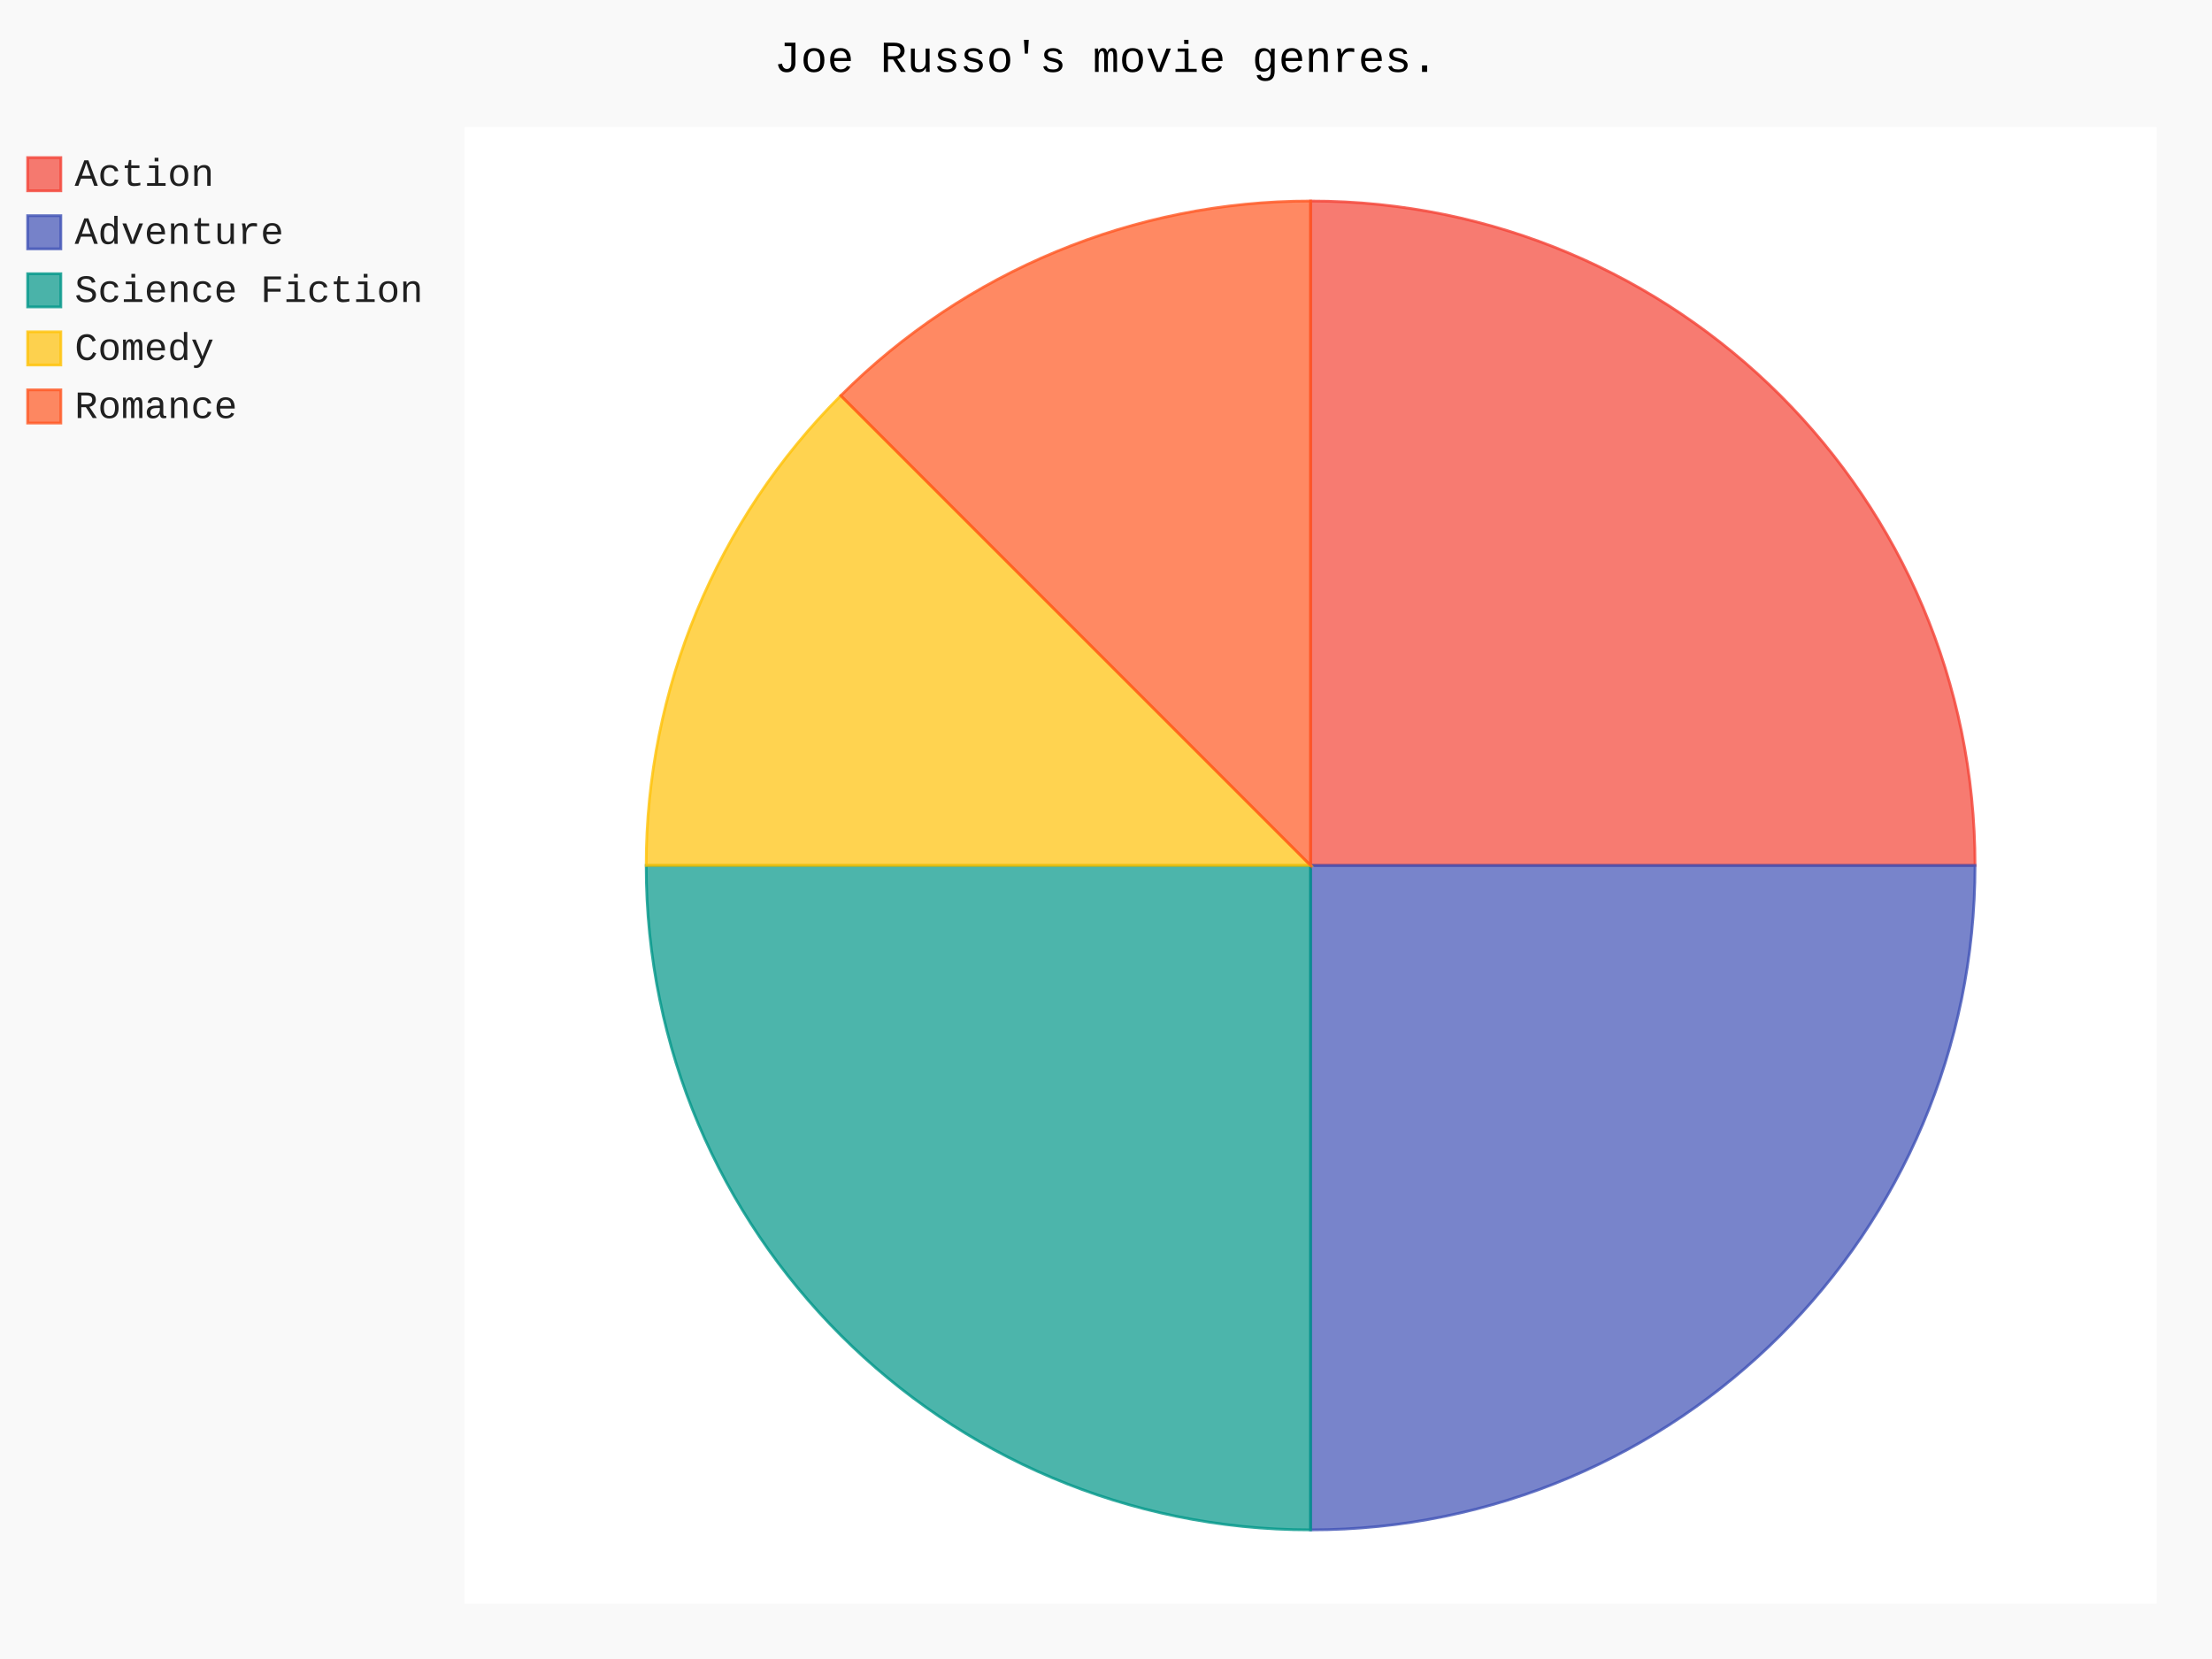
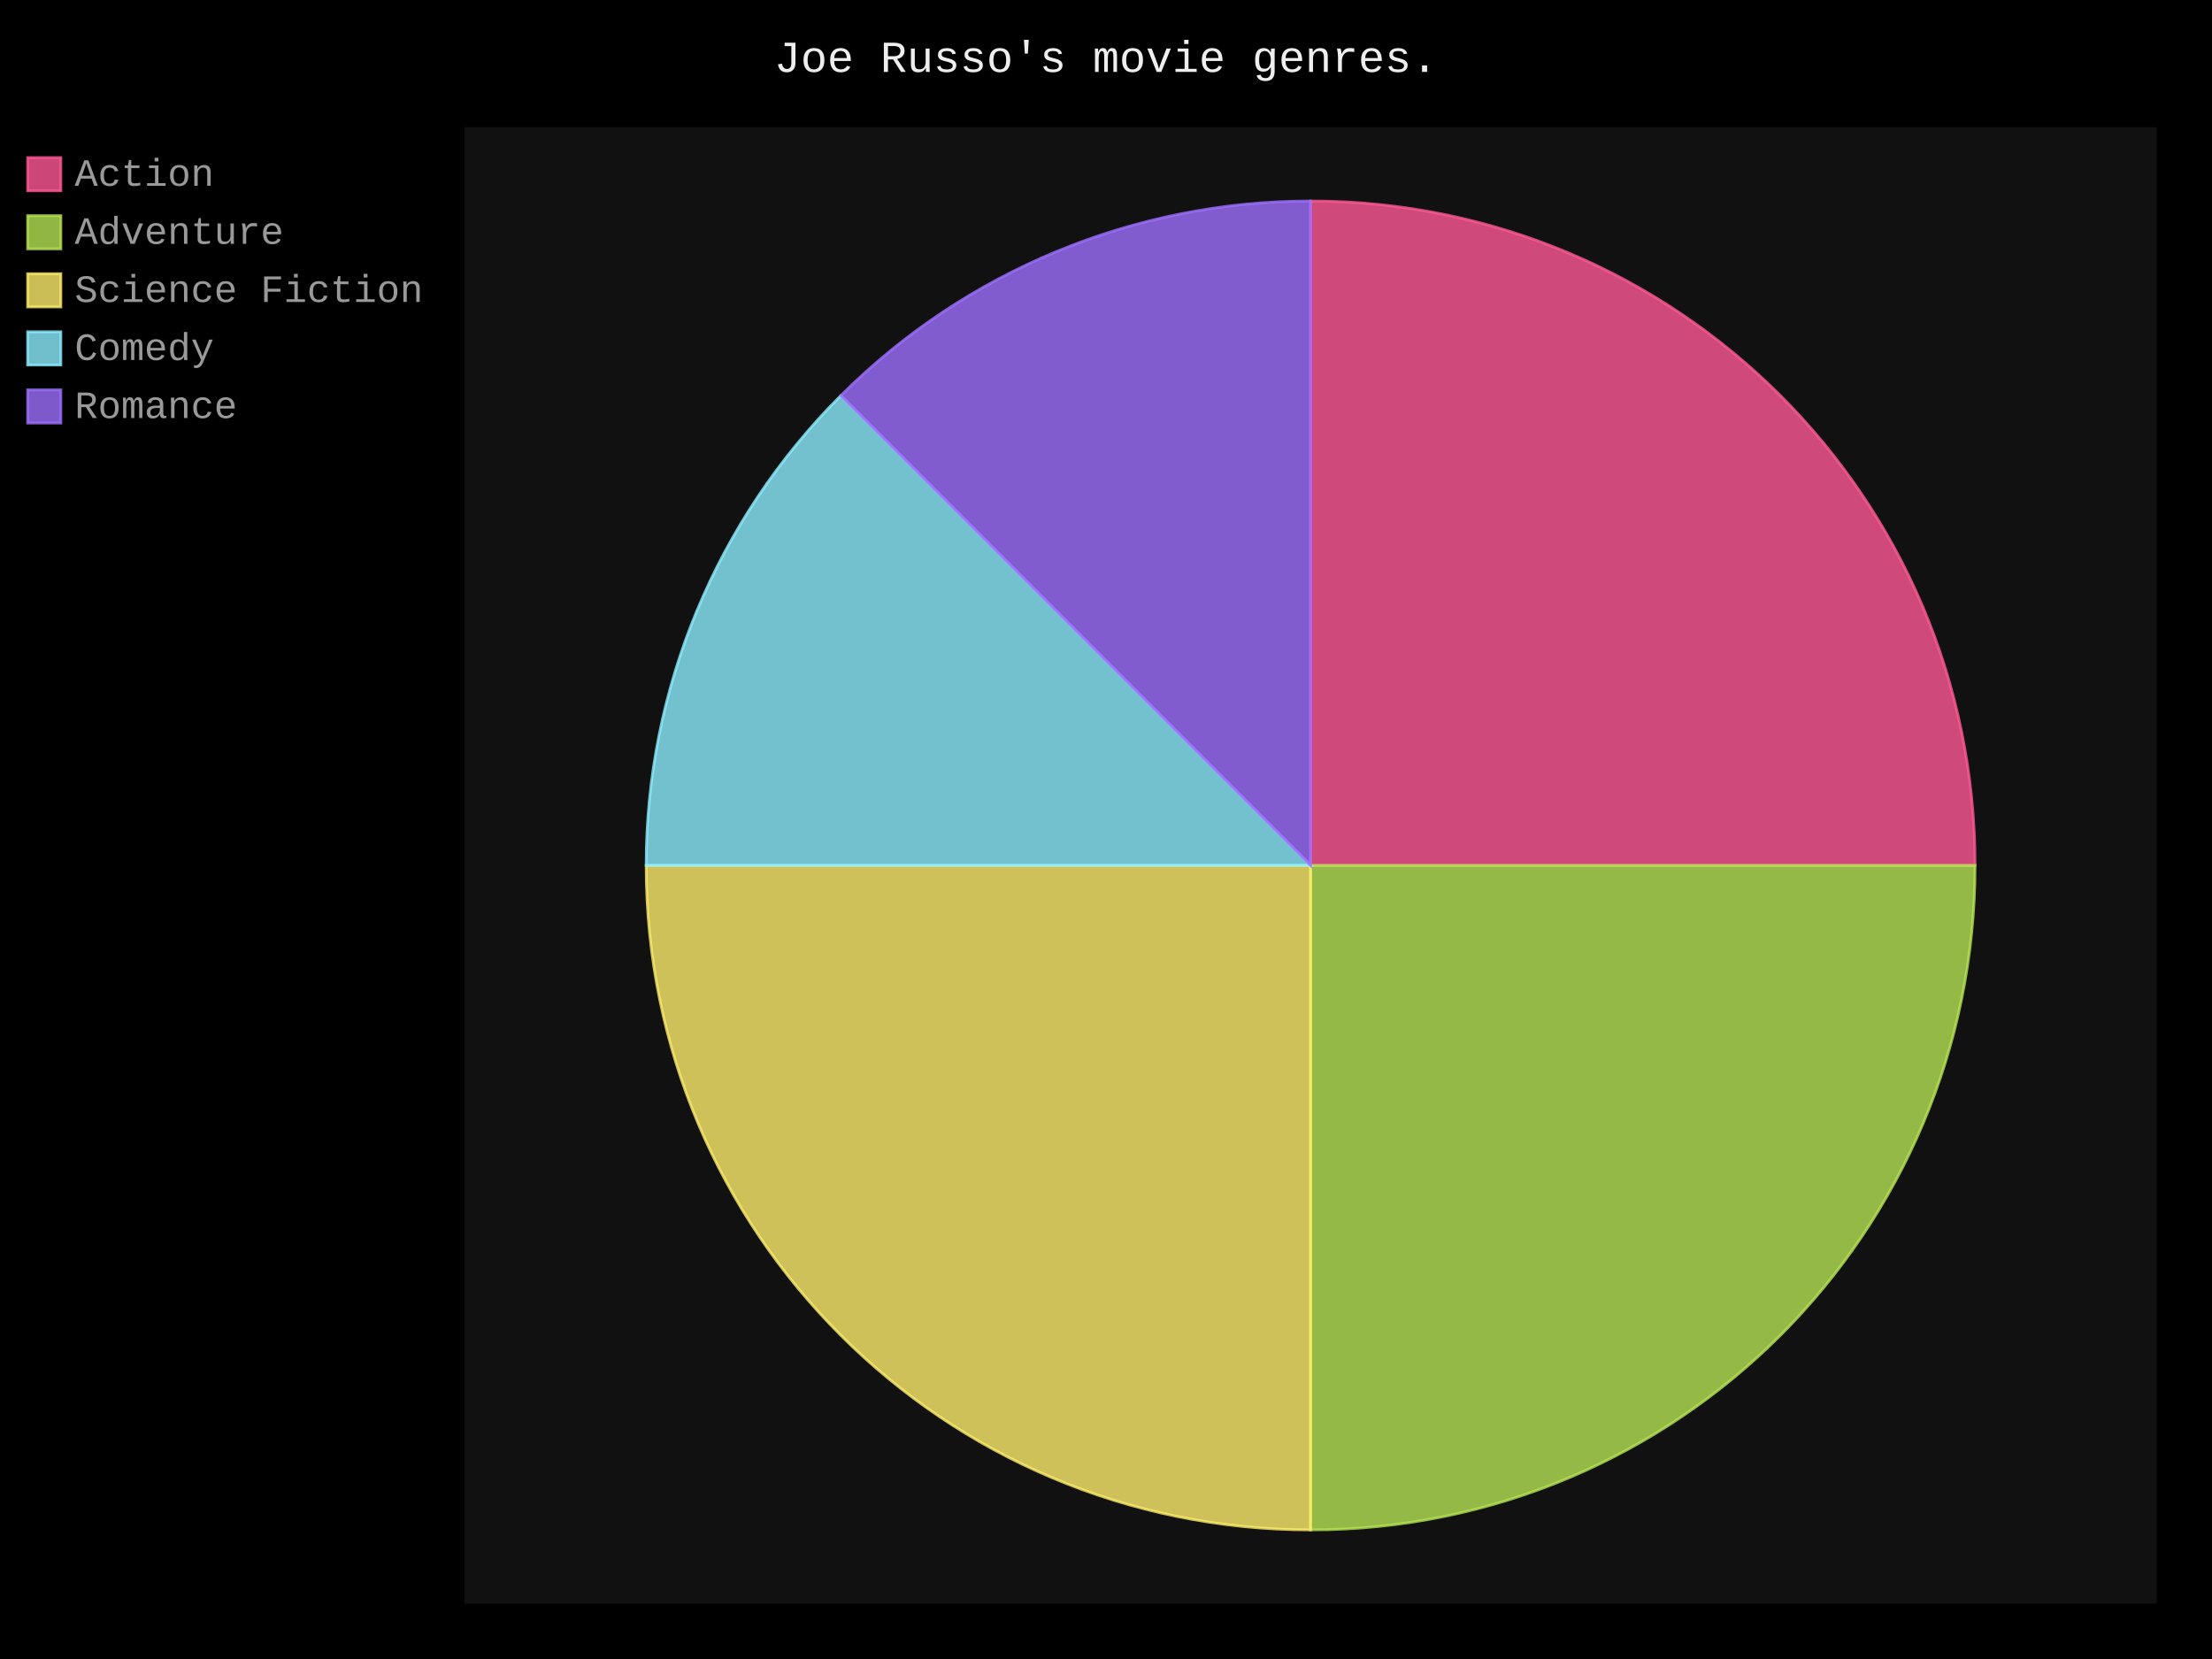
- <svg xmlns="http://www.w3.org/2000/svg" id="chart-a23ff15e-9c4d-4619-97bb-bcf46d891560" class="pygal-chart" viewBox="0 0 800 600">
+ <svg xmlns="http://www.w3.org/2000/svg" id="chart-e376ef55-74c4-40cf-b294-74c029c09667" class="pygal-chart" viewBox="0 0 800 600">
  <defs>
-     <style type="text/css">#chart-a23ff15e-9c4d-4619-97bb-bcf46d891560{-webkit-user-select:none;-webkit-font-smoothing:antialiased;font-family:Consolas,"Liberation Mono",Menlo,Courier,monospace}#chart-a23ff15e-9c4d-4619-97bb-bcf46d891560 .title{font-family:Consolas,"Liberation Mono",Menlo,Courier,monospace;font-size:16px}#chart-a23ff15e-9c4d-4619-97bb-bcf46d891560 .legends .legend text{font-family:Consolas,"Liberation Mono",Menlo,Courier,monospace;font-size:14px}#chart-a23ff15e-9c4d-4619-97bb-bcf46d891560 .axis text{font-family:Consolas,"Liberation Mono",Menlo,Courier,monospace;font-size:10px}#chart-a23ff15e-9c4d-4619-97bb-bcf46d891560 .axis text.major{font-family:Consolas,"Liberation Mono",Menlo,Courier,monospace;font-size:10px}#chart-a23ff15e-9c4d-4619-97bb-bcf46d891560 .text-overlay text.value{font-family:Consolas,"Liberation Mono",Menlo,Courier,monospace;font-size:16px}#chart-a23ff15e-9c4d-4619-97bb-bcf46d891560 .text-overlay text.label{font-family:Consolas,"Liberation Mono",Menlo,Courier,monospace;font-size:10px}#chart-a23ff15e-9c4d-4619-97bb-bcf46d891560 .tooltip{font-family:Consolas,"Liberation Mono",Menlo,Courier,monospace;font-size:14px}#chart-a23ff15e-9c4d-4619-97bb-bcf46d891560 text.no_data{font-family:Consolas,"Liberation Mono",Menlo,Courier,monospace;font-size:64px}
- #chart-a23ff15e-9c4d-4619-97bb-bcf46d891560{background-color:rgba(249,249,249,1)}#chart-a23ff15e-9c4d-4619-97bb-bcf46d891560 path,#chart-a23ff15e-9c4d-4619-97bb-bcf46d891560 line,#chart-a23ff15e-9c4d-4619-97bb-bcf46d891560 rect,#chart-a23ff15e-9c4d-4619-97bb-bcf46d891560 circle{-webkit-transition:150ms;-moz-transition:150ms;transition:150ms}#chart-a23ff15e-9c4d-4619-97bb-bcf46d891560 .graph &gt; .background{fill:rgba(249,249,249,1)}#chart-a23ff15e-9c4d-4619-97bb-bcf46d891560 .plot &gt; .background{fill:rgba(255,255,255,1)}#chart-a23ff15e-9c4d-4619-97bb-bcf46d891560 .graph{fill:rgba(0,0,0,.87)}#chart-a23ff15e-9c4d-4619-97bb-bcf46d891560 text.no_data{fill:rgba(0,0,0,1)}#chart-a23ff15e-9c4d-4619-97bb-bcf46d891560 .title{fill:rgba(0,0,0,1)}#chart-a23ff15e-9c4d-4619-97bb-bcf46d891560 .legends .legend text{fill:rgba(0,0,0,.87)}#chart-a23ff15e-9c4d-4619-97bb-bcf46d891560 .legends .legend:hover text{fill:rgba(0,0,0,1)}#chart-a23ff15e-9c4d-4619-97bb-bcf46d891560 .axis .line{stroke:rgba(0,0,0,1)}#chart-a23ff15e-9c4d-4619-97bb-bcf46d891560 .axis .guide.line{stroke:rgba(0,0,0,.54)}#chart-a23ff15e-9c4d-4619-97bb-bcf46d891560 .axis .major.line{stroke:rgba(0,0,0,.87)}#chart-a23ff15e-9c4d-4619-97bb-bcf46d891560 .axis text.major{fill:rgba(0,0,0,1)}#chart-a23ff15e-9c4d-4619-97bb-bcf46d891560 .axis.y .guides:hover .guide.line,#chart-a23ff15e-9c4d-4619-97bb-bcf46d891560 .line-graph .axis.x .guides:hover .guide.line,#chart-a23ff15e-9c4d-4619-97bb-bcf46d891560 .stackedline-graph .axis.x .guides:hover .guide.line,#chart-a23ff15e-9c4d-4619-97bb-bcf46d891560 .xy-graph .axis.x .guides:hover .guide.line{stroke:rgba(0,0,0,1)}#chart-a23ff15e-9c4d-4619-97bb-bcf46d891560 .axis .guides:hover text{fill:rgba(0,0,0,1)}#chart-a23ff15e-9c4d-4619-97bb-bcf46d891560 .reactive{fill-opacity:.7;stroke-opacity:.8}#chart-a23ff15e-9c4d-4619-97bb-bcf46d891560 .ci{stroke:rgba(0,0,0,.87)}#chart-a23ff15e-9c4d-4619-97bb-bcf46d891560 .reactive.active,#chart-a23ff15e-9c4d-4619-97bb-bcf46d891560 .active .reactive{fill-opacity:.8;stroke-opacity:.9;stroke-width:4}#chart-a23ff15e-9c4d-4619-97bb-bcf46d891560 .ci .reactive.active{stroke-width:1.5}#chart-a23ff15e-9c4d-4619-97bb-bcf46d891560 .series text{fill:rgba(0,0,0,1)}#chart-a23ff15e-9c4d-4619-97bb-bcf46d891560 .tooltip rect{fill:rgba(255,255,255,1);stroke:rgba(0,0,0,1);-webkit-transition:opacity 150ms;-moz-transition:opacity 150ms;transition:opacity 150ms}#chart-a23ff15e-9c4d-4619-97bb-bcf46d891560 .tooltip .label{fill:rgba(0,0,0,.87)}#chart-a23ff15e-9c4d-4619-97bb-bcf46d891560 .tooltip .label{fill:rgba(0,0,0,.87)}#chart-a23ff15e-9c4d-4619-97bb-bcf46d891560 .tooltip .legend{font-size:.8em;fill:rgba(0,0,0,.54)}#chart-a23ff15e-9c4d-4619-97bb-bcf46d891560 .tooltip .x_label{font-size:.6em;fill:rgba(0,0,0,1)}#chart-a23ff15e-9c4d-4619-97bb-bcf46d891560 .tooltip .xlink{font-size:.5em;text-decoration:underline}#chart-a23ff15e-9c4d-4619-97bb-bcf46d891560 .tooltip .value{font-size:1.5em}#chart-a23ff15e-9c4d-4619-97bb-bcf46d891560 .bound{font-size:.5em}#chart-a23ff15e-9c4d-4619-97bb-bcf46d891560 .max-value{font-size:.75em;fill:rgba(0,0,0,.54)}#chart-a23ff15e-9c4d-4619-97bb-bcf46d891560 .map-element{fill:rgba(255,255,255,1);stroke:rgba(0,0,0,.54) !important}#chart-a23ff15e-9c4d-4619-97bb-bcf46d891560 .map-element .reactive{fill-opacity:inherit;stroke-opacity:inherit}#chart-a23ff15e-9c4d-4619-97bb-bcf46d891560 .color-0,#chart-a23ff15e-9c4d-4619-97bb-bcf46d891560 .color-0 a:visited{stroke:#F44336;fill:#F44336}#chart-a23ff15e-9c4d-4619-97bb-bcf46d891560 .color-1,#chart-a23ff15e-9c4d-4619-97bb-bcf46d891560 .color-1 a:visited{stroke:#3F51B5;fill:#3F51B5}#chart-a23ff15e-9c4d-4619-97bb-bcf46d891560 .color-2,#chart-a23ff15e-9c4d-4619-97bb-bcf46d891560 .color-2 a:visited{stroke:#009688;fill:#009688}#chart-a23ff15e-9c4d-4619-97bb-bcf46d891560 .color-3,#chart-a23ff15e-9c4d-4619-97bb-bcf46d891560 .color-3 a:visited{stroke:#FFC107;fill:#FFC107}#chart-a23ff15e-9c4d-4619-97bb-bcf46d891560 .color-4,#chart-a23ff15e-9c4d-4619-97bb-bcf46d891560 .color-4 a:visited{stroke:#FF5722;fill:#FF5722}#chart-a23ff15e-9c4d-4619-97bb-bcf46d891560 .text-overlay .color-0 text{fill:black}#chart-a23ff15e-9c4d-4619-97bb-bcf46d891560 .text-overlay .color-1 text{fill:black}#chart-a23ff15e-9c4d-4619-97bb-bcf46d891560 .text-overlay .color-2 text{fill:black}#chart-a23ff15e-9c4d-4619-97bb-bcf46d891560 .text-overlay .color-3 text{fill:black}#chart-a23ff15e-9c4d-4619-97bb-bcf46d891560 .text-overlay .color-4 text{fill:black}
- #chart-a23ff15e-9c4d-4619-97bb-bcf46d891560 text.no_data{text-anchor:middle}#chart-a23ff15e-9c4d-4619-97bb-bcf46d891560 .guide.line{fill:none}#chart-a23ff15e-9c4d-4619-97bb-bcf46d891560 .centered{text-anchor:middle}#chart-a23ff15e-9c4d-4619-97bb-bcf46d891560 .title{text-anchor:middle}#chart-a23ff15e-9c4d-4619-97bb-bcf46d891560 .legends .legend text{fill-opacity:1}#chart-a23ff15e-9c4d-4619-97bb-bcf46d891560 .axis.x text{text-anchor:middle}#chart-a23ff15e-9c4d-4619-97bb-bcf46d891560 .axis.x:not(.web) text[transform]{text-anchor:start}#chart-a23ff15e-9c4d-4619-97bb-bcf46d891560 .axis.x:not(.web) text[transform].backwards{text-anchor:end}#chart-a23ff15e-9c4d-4619-97bb-bcf46d891560 .axis.y text{text-anchor:end}#chart-a23ff15e-9c4d-4619-97bb-bcf46d891560 .axis.y text[transform].backwards{text-anchor:start}#chart-a23ff15e-9c4d-4619-97bb-bcf46d891560 .axis.y2 text{text-anchor:start}#chart-a23ff15e-9c4d-4619-97bb-bcf46d891560 .axis.y2 text[transform].backwards{text-anchor:end}#chart-a23ff15e-9c4d-4619-97bb-bcf46d891560 .axis .guide.line{stroke-dasharray:4,4}#chart-a23ff15e-9c4d-4619-97bb-bcf46d891560 .axis .major.guide.line{stroke-dasharray:6,6}#chart-a23ff15e-9c4d-4619-97bb-bcf46d891560 .horizontal .axis.y .guide.line,#chart-a23ff15e-9c4d-4619-97bb-bcf46d891560 .horizontal .axis.y2 .guide.line,#chart-a23ff15e-9c4d-4619-97bb-bcf46d891560 .vertical .axis.x .guide.line{opacity:0}#chart-a23ff15e-9c4d-4619-97bb-bcf46d891560 .horizontal .axis.always_show .guide.line,#chart-a23ff15e-9c4d-4619-97bb-bcf46d891560 .vertical .axis.always_show .guide.line{opacity:1 !important}#chart-a23ff15e-9c4d-4619-97bb-bcf46d891560 .axis.y .guides:hover .guide.line,#chart-a23ff15e-9c4d-4619-97bb-bcf46d891560 .axis.y2 .guides:hover .guide.line,#chart-a23ff15e-9c4d-4619-97bb-bcf46d891560 .axis.x .guides:hover .guide.line{opacity:1}#chart-a23ff15e-9c4d-4619-97bb-bcf46d891560 .axis .guides:hover text{opacity:1}#chart-a23ff15e-9c4d-4619-97bb-bcf46d891560 .nofill{fill:none}#chart-a23ff15e-9c4d-4619-97bb-bcf46d891560 .subtle-fill{fill-opacity:.2}#chart-a23ff15e-9c4d-4619-97bb-bcf46d891560 .dot{stroke-width:1px;fill-opacity:1}#chart-a23ff15e-9c4d-4619-97bb-bcf46d891560 .dot.active{stroke-width:5px}#chart-a23ff15e-9c4d-4619-97bb-bcf46d891560 .dot.negative{fill:transparent}#chart-a23ff15e-9c4d-4619-97bb-bcf46d891560 text,#chart-a23ff15e-9c4d-4619-97bb-bcf46d891560 tspan{stroke:none !important}#chart-a23ff15e-9c4d-4619-97bb-bcf46d891560 .series text.active{opacity:1}#chart-a23ff15e-9c4d-4619-97bb-bcf46d891560 .tooltip rect{fill-opacity:.95;stroke-width:.5}#chart-a23ff15e-9c4d-4619-97bb-bcf46d891560 .tooltip text{fill-opacity:1}#chart-a23ff15e-9c4d-4619-97bb-bcf46d891560 .showable{visibility:hidden}#chart-a23ff15e-9c4d-4619-97bb-bcf46d891560 .showable.shown{visibility:visible}#chart-a23ff15e-9c4d-4619-97bb-bcf46d891560 .gauge-background{fill:rgba(229,229,229,1);stroke:none}#chart-a23ff15e-9c4d-4619-97bb-bcf46d891560 .bg-lines{stroke:rgba(249,249,249,1);stroke-width:2px}</style>
+     <style type="text/css">#chart-e376ef55-74c4-40cf-b294-74c029c09667{-webkit-user-select:none;-webkit-font-smoothing:antialiased;font-family:Consolas,"Liberation Mono",Menlo,Courier,monospace}#chart-e376ef55-74c4-40cf-b294-74c029c09667 .title{font-family:Consolas,"Liberation Mono",Menlo,Courier,monospace;font-size:16px}#chart-e376ef55-74c4-40cf-b294-74c029c09667 .legends .legend text{font-family:Consolas,"Liberation Mono",Menlo,Courier,monospace;font-size:14px}#chart-e376ef55-74c4-40cf-b294-74c029c09667 .axis text{font-family:Consolas,"Liberation Mono",Menlo,Courier,monospace;font-size:10px}#chart-e376ef55-74c4-40cf-b294-74c029c09667 .axis text.major{font-family:Consolas,"Liberation Mono",Menlo,Courier,monospace;font-size:10px}#chart-e376ef55-74c4-40cf-b294-74c029c09667 .text-overlay text.value{font-family:Consolas,"Liberation Mono",Menlo,Courier,monospace;font-size:16px}#chart-e376ef55-74c4-40cf-b294-74c029c09667 .text-overlay text.label{font-family:Consolas,"Liberation Mono",Menlo,Courier,monospace;font-size:10px}#chart-e376ef55-74c4-40cf-b294-74c029c09667 .tooltip{font-family:Consolas,"Liberation Mono",Menlo,Courier,monospace;font-size:14px}#chart-e376ef55-74c4-40cf-b294-74c029c09667 text.no_data{font-family:Consolas,"Liberation Mono",Menlo,Courier,monospace;font-size:64px}
+ #chart-e376ef55-74c4-40cf-b294-74c029c09667{background-color:black}#chart-e376ef55-74c4-40cf-b294-74c029c09667 path,#chart-e376ef55-74c4-40cf-b294-74c029c09667 line,#chart-e376ef55-74c4-40cf-b294-74c029c09667 rect,#chart-e376ef55-74c4-40cf-b294-74c029c09667 circle{-webkit-transition:250ms;-moz-transition:250ms;transition:250ms}#chart-e376ef55-74c4-40cf-b294-74c029c09667 .graph &gt; .background{fill:black}#chart-e376ef55-74c4-40cf-b294-74c029c09667 .plot &gt; .background{fill:#111}#chart-e376ef55-74c4-40cf-b294-74c029c09667 .graph{fill:#999}#chart-e376ef55-74c4-40cf-b294-74c029c09667 text.no_data{fill:#eee}#chart-e376ef55-74c4-40cf-b294-74c029c09667 .title{fill:#eee}#chart-e376ef55-74c4-40cf-b294-74c029c09667 .legends .legend text{fill:#999}#chart-e376ef55-74c4-40cf-b294-74c029c09667 .legends .legend:hover text{fill:#eee}#chart-e376ef55-74c4-40cf-b294-74c029c09667 .axis .line{stroke:#eee}#chart-e376ef55-74c4-40cf-b294-74c029c09667 .axis .guide.line{stroke:#555}#chart-e376ef55-74c4-40cf-b294-74c029c09667 .axis .major.line{stroke:#999}#chart-e376ef55-74c4-40cf-b294-74c029c09667 .axis text.major{fill:#eee}#chart-e376ef55-74c4-40cf-b294-74c029c09667 .axis.y .guides:hover .guide.line,#chart-e376ef55-74c4-40cf-b294-74c029c09667 .line-graph .axis.x .guides:hover .guide.line,#chart-e376ef55-74c4-40cf-b294-74c029c09667 .stackedline-graph .axis.x .guides:hover .guide.line,#chart-e376ef55-74c4-40cf-b294-74c029c09667 .xy-graph .axis.x .guides:hover .guide.line{stroke:#eee}#chart-e376ef55-74c4-40cf-b294-74c029c09667 .axis .guides:hover text{fill:#eee}#chart-e376ef55-74c4-40cf-b294-74c029c09667 .reactive{fill-opacity:.8;stroke-opacity:.8}#chart-e376ef55-74c4-40cf-b294-74c029c09667 .ci{stroke:#999}#chart-e376ef55-74c4-40cf-b294-74c029c09667 .reactive.active,#chart-e376ef55-74c4-40cf-b294-74c029c09667 .active .reactive{fill-opacity:.4;stroke-opacity:.9;stroke-width:4}#chart-e376ef55-74c4-40cf-b294-74c029c09667 .ci .reactive.active{stroke-width:1.5}#chart-e376ef55-74c4-40cf-b294-74c029c09667 .series text{fill:#eee}#chart-e376ef55-74c4-40cf-b294-74c029c09667 .tooltip rect{fill:#111;stroke:#eee;-webkit-transition:opacity 250ms;-moz-transition:opacity 250ms;transition:opacity 250ms}#chart-e376ef55-74c4-40cf-b294-74c029c09667 .tooltip .label{fill:#999}#chart-e376ef55-74c4-40cf-b294-74c029c09667 .tooltip .label{fill:#999}#chart-e376ef55-74c4-40cf-b294-74c029c09667 .tooltip .legend{font-size:.8em;fill:#555}#chart-e376ef55-74c4-40cf-b294-74c029c09667 .tooltip .x_label{font-size:.6em;fill:#eee}#chart-e376ef55-74c4-40cf-b294-74c029c09667 .tooltip .xlink{font-size:.5em;text-decoration:underline}#chart-e376ef55-74c4-40cf-b294-74c029c09667 .tooltip .value{font-size:1.5em}#chart-e376ef55-74c4-40cf-b294-74c029c09667 .bound{font-size:.5em}#chart-e376ef55-74c4-40cf-b294-74c029c09667 .max-value{font-size:.75em;fill:#555}#chart-e376ef55-74c4-40cf-b294-74c029c09667 .map-element{fill:#111;stroke:#555 !important}#chart-e376ef55-74c4-40cf-b294-74c029c09667 .map-element .reactive{fill-opacity:inherit;stroke-opacity:inherit}#chart-e376ef55-74c4-40cf-b294-74c029c09667 .color-0,#chart-e376ef55-74c4-40cf-b294-74c029c09667 .color-0 a:visited{stroke:#ff5995;fill:#ff5995}#chart-e376ef55-74c4-40cf-b294-74c029c09667 .color-1,#chart-e376ef55-74c4-40cf-b294-74c029c09667 .color-1 a:visited{stroke:#b6e354;fill:#b6e354}#chart-e376ef55-74c4-40cf-b294-74c029c09667 .color-2,#chart-e376ef55-74c4-40cf-b294-74c029c09667 .color-2 a:visited{stroke:#feed6c;fill:#feed6c}#chart-e376ef55-74c4-40cf-b294-74c029c09667 .color-3,#chart-e376ef55-74c4-40cf-b294-74c029c09667 .color-3 a:visited{stroke:#8cedff;fill:#8cedff}#chart-e376ef55-74c4-40cf-b294-74c029c09667 .color-4,#chart-e376ef55-74c4-40cf-b294-74c029c09667 .color-4 a:visited{stroke:#9e6ffe;fill:#9e6ffe}#chart-e376ef55-74c4-40cf-b294-74c029c09667 .text-overlay .color-0 text{fill:black}#chart-e376ef55-74c4-40cf-b294-74c029c09667 .text-overlay .color-1 text{fill:black}#chart-e376ef55-74c4-40cf-b294-74c029c09667 .text-overlay .color-2 text{fill:black}#chart-e376ef55-74c4-40cf-b294-74c029c09667 .text-overlay .color-3 text{fill:black}#chart-e376ef55-74c4-40cf-b294-74c029c09667 .text-overlay .color-4 text{fill:black}
+ #chart-e376ef55-74c4-40cf-b294-74c029c09667 text.no_data{text-anchor:middle}#chart-e376ef55-74c4-40cf-b294-74c029c09667 .guide.line{fill:none}#chart-e376ef55-74c4-40cf-b294-74c029c09667 .centered{text-anchor:middle}#chart-e376ef55-74c4-40cf-b294-74c029c09667 .title{text-anchor:middle}#chart-e376ef55-74c4-40cf-b294-74c029c09667 .legends .legend text{fill-opacity:1}#chart-e376ef55-74c4-40cf-b294-74c029c09667 .axis.x text{text-anchor:middle}#chart-e376ef55-74c4-40cf-b294-74c029c09667 .axis.x:not(.web) text[transform]{text-anchor:start}#chart-e376ef55-74c4-40cf-b294-74c029c09667 .axis.x:not(.web) text[transform].backwards{text-anchor:end}#chart-e376ef55-74c4-40cf-b294-74c029c09667 .axis.y text{text-anchor:end}#chart-e376ef55-74c4-40cf-b294-74c029c09667 .axis.y text[transform].backwards{text-anchor:start}#chart-e376ef55-74c4-40cf-b294-74c029c09667 .axis.y2 text{text-anchor:start}#chart-e376ef55-74c4-40cf-b294-74c029c09667 .axis.y2 text[transform].backwards{text-anchor:end}#chart-e376ef55-74c4-40cf-b294-74c029c09667 .axis .guide.line{stroke-dasharray:4,4}#chart-e376ef55-74c4-40cf-b294-74c029c09667 .axis .major.guide.line{stroke-dasharray:6,6}#chart-e376ef55-74c4-40cf-b294-74c029c09667 .horizontal .axis.y .guide.line,#chart-e376ef55-74c4-40cf-b294-74c029c09667 .horizontal .axis.y2 .guide.line,#chart-e376ef55-74c4-40cf-b294-74c029c09667 .vertical .axis.x .guide.line{opacity:0}#chart-e376ef55-74c4-40cf-b294-74c029c09667 .horizontal .axis.always_show .guide.line,#chart-e376ef55-74c4-40cf-b294-74c029c09667 .vertical .axis.always_show .guide.line{opacity:1 !important}#chart-e376ef55-74c4-40cf-b294-74c029c09667 .axis.y .guides:hover .guide.line,#chart-e376ef55-74c4-40cf-b294-74c029c09667 .axis.y2 .guides:hover .guide.line,#chart-e376ef55-74c4-40cf-b294-74c029c09667 .axis.x .guides:hover .guide.line{opacity:1}#chart-e376ef55-74c4-40cf-b294-74c029c09667 .axis .guides:hover text{opacity:1}#chart-e376ef55-74c4-40cf-b294-74c029c09667 .nofill{fill:none}#chart-e376ef55-74c4-40cf-b294-74c029c09667 .subtle-fill{fill-opacity:.2}#chart-e376ef55-74c4-40cf-b294-74c029c09667 .dot{stroke-width:1px;fill-opacity:1}#chart-e376ef55-74c4-40cf-b294-74c029c09667 .dot.active{stroke-width:5px}#chart-e376ef55-74c4-40cf-b294-74c029c09667 .dot.negative{fill:transparent}#chart-e376ef55-74c4-40cf-b294-74c029c09667 text,#chart-e376ef55-74c4-40cf-b294-74c029c09667 tspan{stroke:none !important}#chart-e376ef55-74c4-40cf-b294-74c029c09667 .series text.active{opacity:1}#chart-e376ef55-74c4-40cf-b294-74c029c09667 .tooltip rect{fill-opacity:.95;stroke-width:.5}#chart-e376ef55-74c4-40cf-b294-74c029c09667 .tooltip text{fill-opacity:1}#chart-e376ef55-74c4-40cf-b294-74c029c09667 .showable{visibility:hidden}#chart-e376ef55-74c4-40cf-b294-74c029c09667 .showable.shown{visibility:visible}#chart-e376ef55-74c4-40cf-b294-74c029c09667 .gauge-background{fill:rgba(229,229,229,1);stroke:none}#chart-e376ef55-74c4-40cf-b294-74c029c09667 .bg-lines{stroke:black;stroke-width:2px}</style>
  </defs>
  <g class="graph pie-graph vertical">
    <rect class="background" height="600" width="800" x="0" y="0" />
    <g class="plot" transform="translate(168, 46)">
      <rect class="background" height="534" width="612.0" x="0" y="0" />
      <g class="series serie-0 color-0">
        <g class="slices">
          <g class="slice">
            <path class="slice reactive tooltip-trigger" d="M306 26.7 A240.3 240.3 0 0 1 546.3 267 L306 267 A0 0 0 0 0 306 267 z" />
          </g>
        </g>
      </g>
      <g class="series serie-1 color-1">
        <g class="slices">
          <g class="slice">
            <path class="slice reactive tooltip-trigger" d="M546.3 267 A240.3 240.3 0 0 1 306 507.3 L306 267 A0 0 0 0 0 306 267 z" />
          </g>
        </g>
      </g>
      <g class="series serie-2 color-2">
        <g class="slices">
          <g class="slice">
            <path class="slice reactive tooltip-trigger" d="M306 507.3 A240.3 240.3 0 0 1 65.7 267 L306 267 A0 0 0 0 0 306 267 z" />
          </g>
        </g>
      </g>
      <g class="series serie-3 color-3">
        <g class="slices">
          <g class="slice">
            <path class="slice reactive tooltip-trigger" d="M65.7 267 A240.3 240.3 0 0 1 136.082 97.082 L306 267 A0 0 0 0 0 306 267 z" />
          </g>
        </g>
      </g>
      <g class="series serie-4 color-4">
        <g class="slices">
          <g class="slice">
            <path class="slice reactive tooltip-trigger" d="M136.082 97.082 A240.3 240.3 0 0 1 306 26.7 L306 267 A0 0 0 0 0 306 267 z" />
          </g>
        </g>
      </g>
    </g>
    <g class="titles">
      <text class="title plot_title" x="400.0" y="26">Joe Russo's movie genres.</text>
    </g>
    <g class="plot overlay" transform="translate(168, 46)">
      <g class="series serie-0 color-0" />
      <g class="series serie-1 color-1" />
      <g class="series serie-2 color-2" />
      <g class="series serie-3 color-3" />
      <g class="series serie-4 color-4" />
    </g>
    <g class="plot text-overlay" transform="translate(168, 46)">
      <g class="series serie-0 color-0" />
      <g class="series serie-1 color-1" />
      <g class="series serie-2 color-2" />
      <g class="series serie-3 color-3" />
      <g class="series serie-4 color-4" />
    </g>
    <g class="plot tooltip-overlay" transform="translate(168, 46)">
      <g class="tooltip" style="opacity: 0" transform="translate(0 0)">
        <rect class="tooltip-box" height="0" rx="0" ry="0" width="0" />
        <g class="text" />
      </g>
    </g>
    <g class="legends" transform="translate(10, 56)">
      <g class="legend reactive activate-serie" id="activate-serie-0">
        <rect class="color-0 reactive" height="12" width="12" x="0.0" y="1.0" />
        <text x="17.0" y="11.2">Action</text>
      </g>
      <g class="legend reactive activate-serie" id="activate-serie-1">
        <rect class="color-1 reactive" height="12" width="12" x="0.0" y="22.0" />
        <text x="17.0" y="32.2">Adventure</text>
      </g>
      <g class="legend reactive activate-serie" id="activate-serie-2">
        <rect class="color-2 reactive" height="12" width="12" x="0.0" y="43.0" />
        <text x="17.0" y="53.2">Science Fiction</text>
      </g>
      <g class="legend reactive activate-serie" id="activate-serie-3">
        <rect class="color-3 reactive" height="12" width="12" x="0.0" y="64.0" />
        <text x="17.0" y="74.2">Comedy</text>
      </g>
      <g class="legend reactive activate-serie" id="activate-serie-4">
        <rect class="color-4 reactive" height="12" width="12" x="0.0" y="85.0" />
        <text x="17.0" y="95.2">Romance</text>
      </g>
    </g>
    <g class="legends" transform="translate(790, 56)" />
  </g>
</svg>
